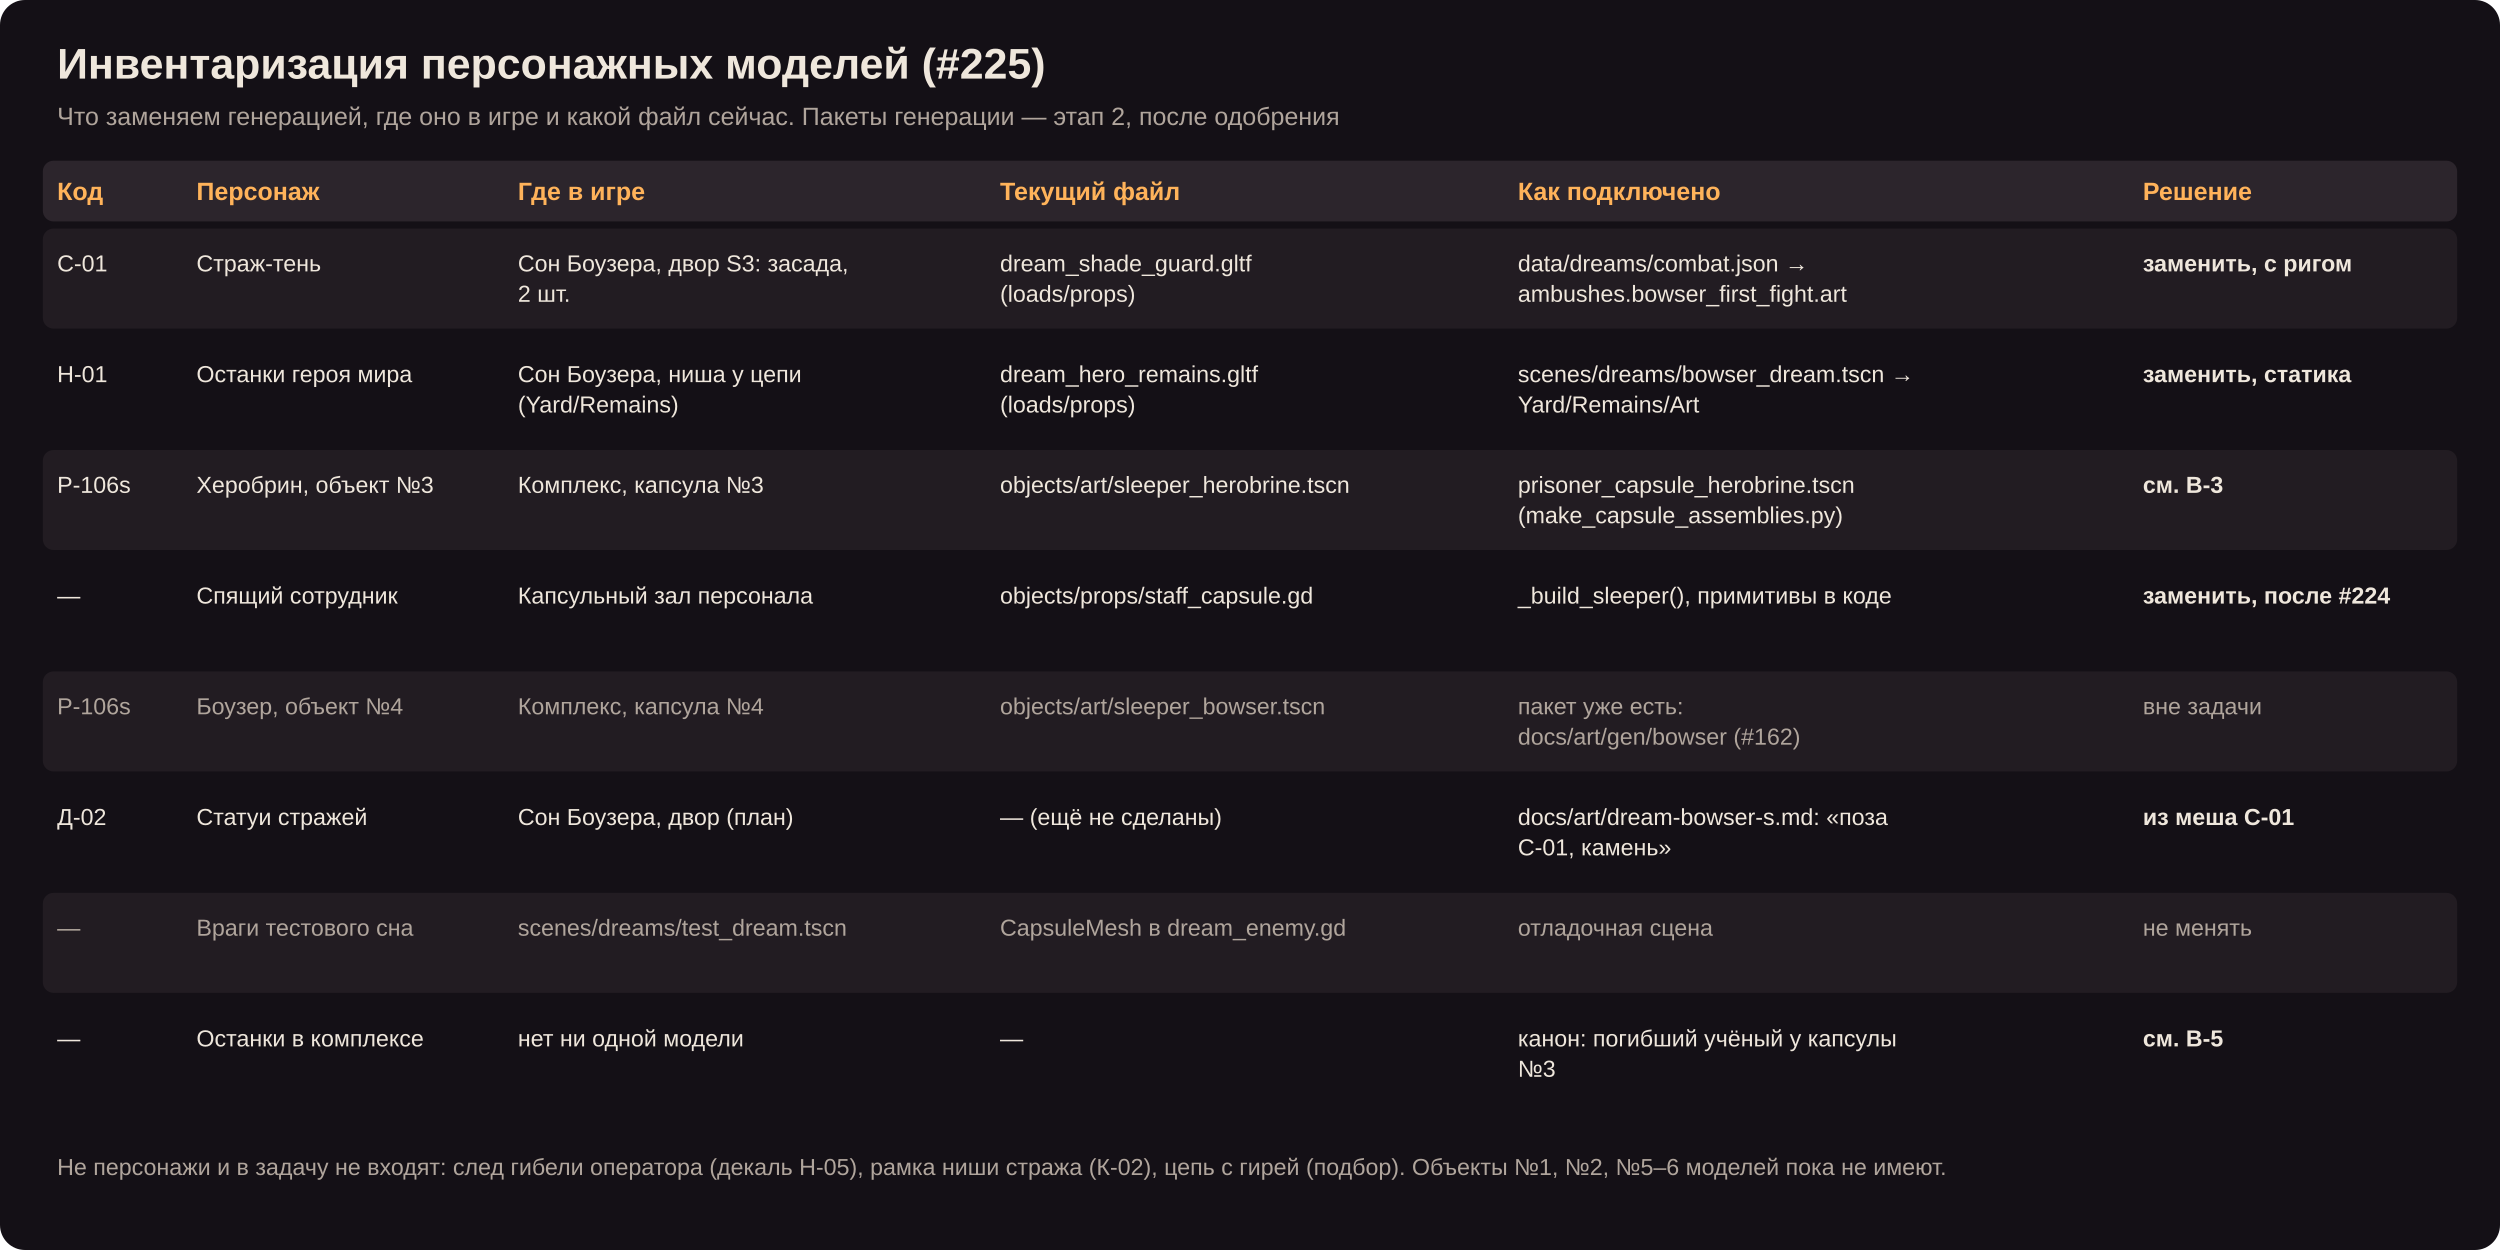
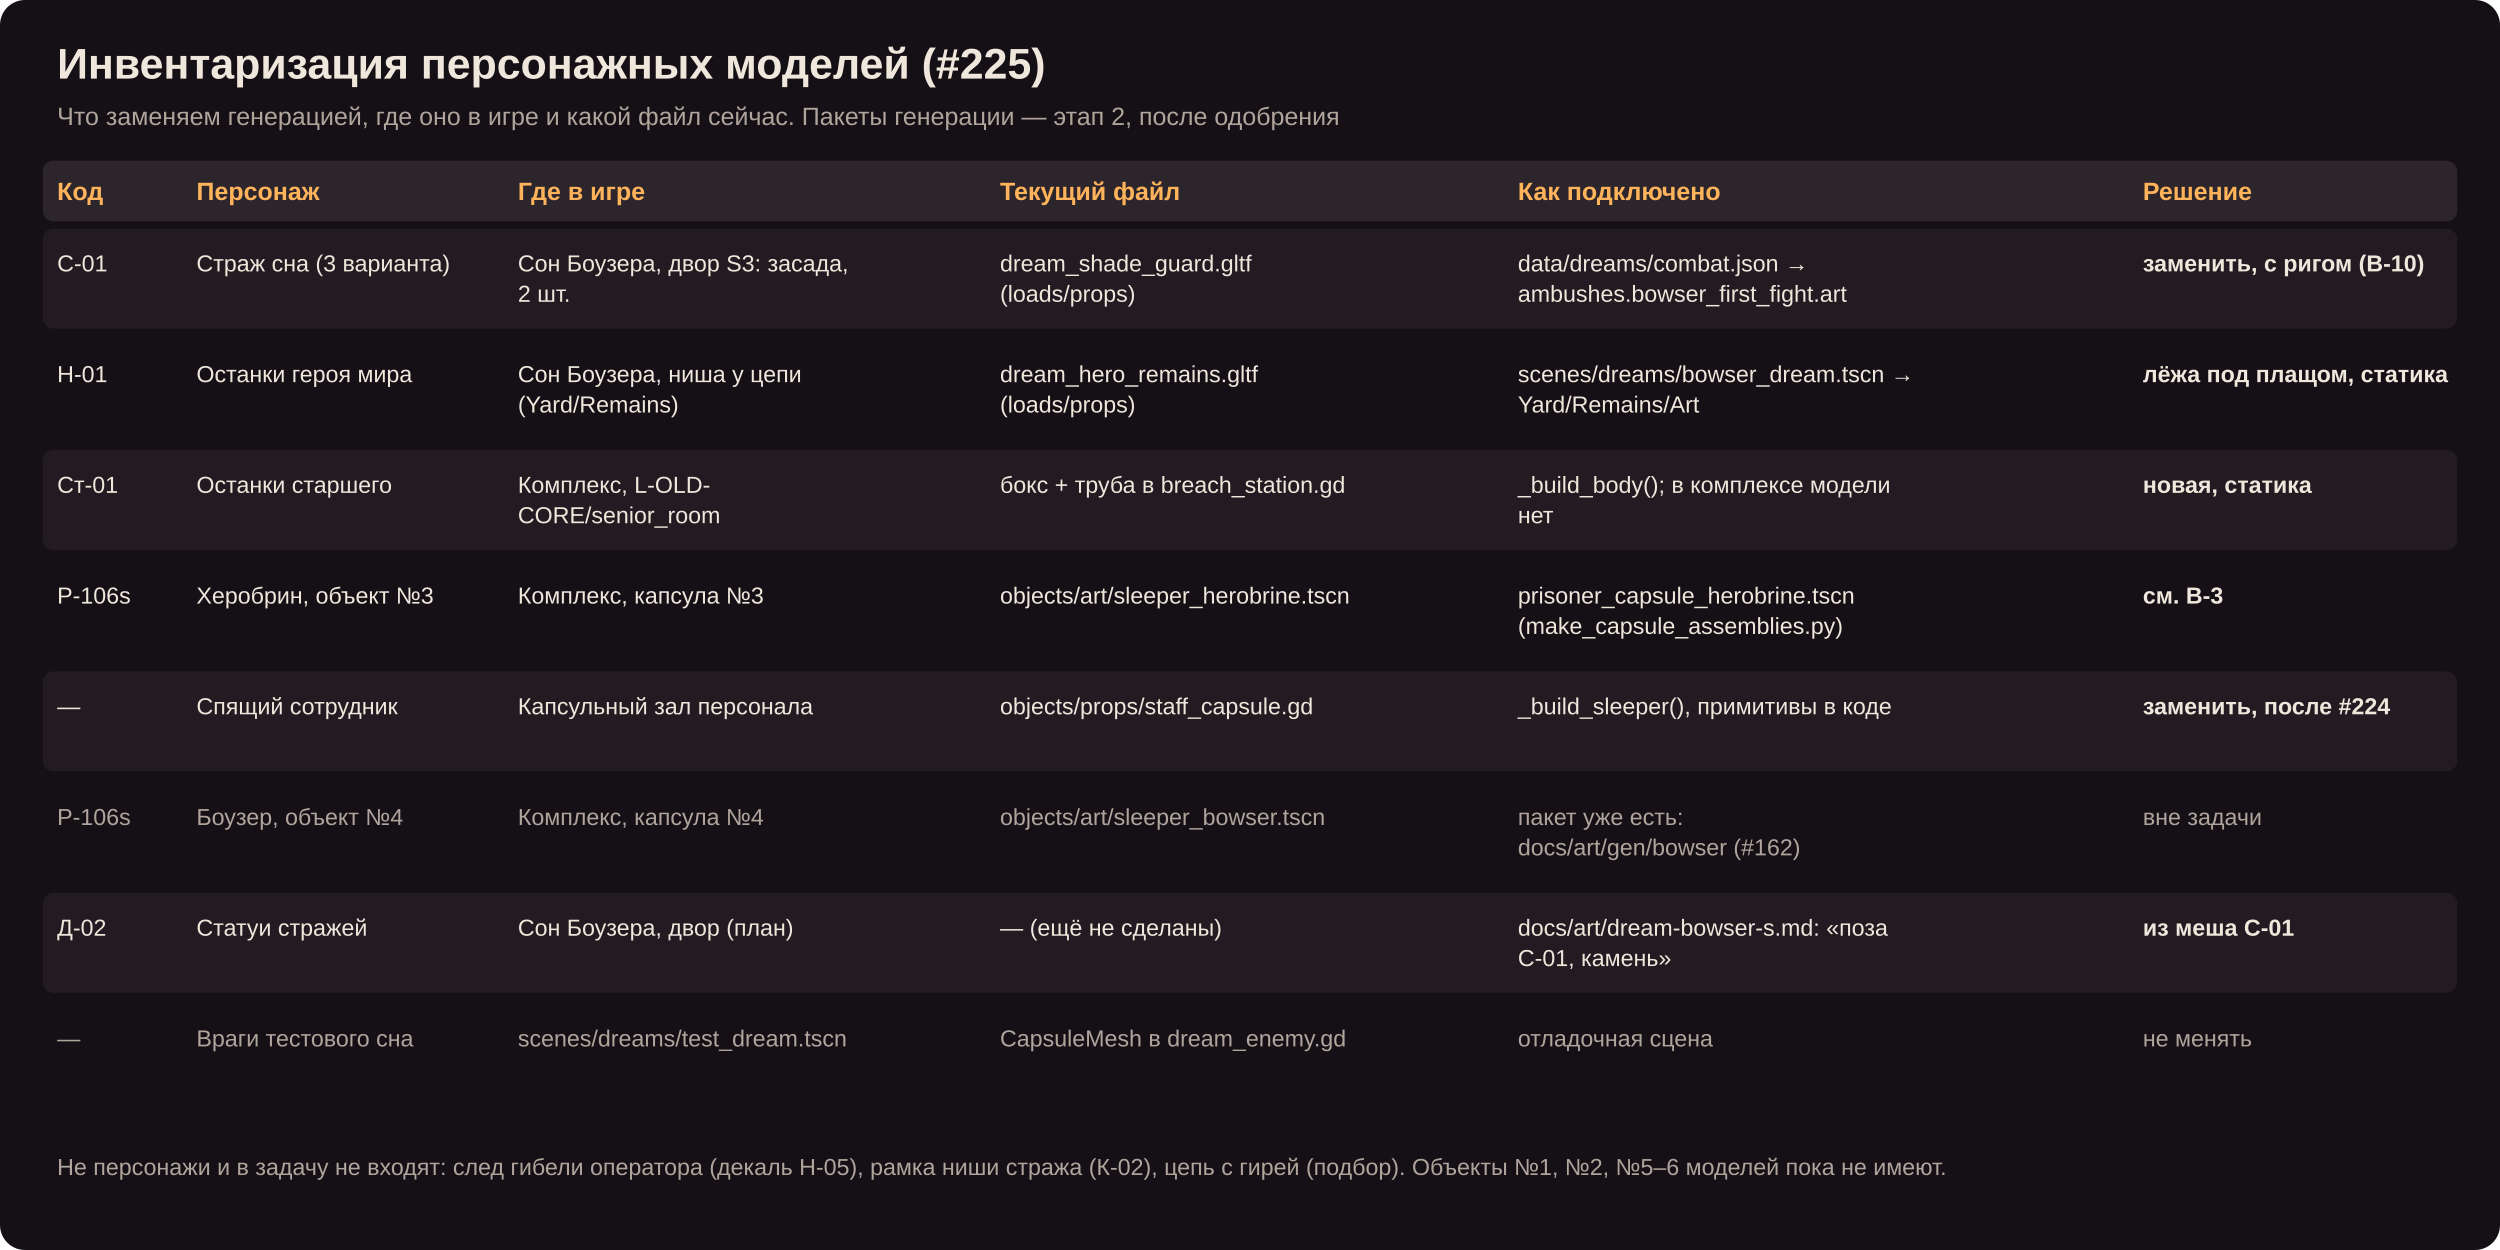
<svg xmlns="http://www.w3.org/2000/svg" viewBox="0 0 1400 700" width="1400" height="700" font-family="'PT Sans', Arial, sans-serif">
  <defs>
    <filter id="glow" x="-80%" y="-80%" width="260%" height="260%">
      <feGaussianBlur stdDeviation="3" result="b" />
      <feMerge>
        <feMergeNode in="b" />
        <feMergeNode in="b" />
        <feMergeNode in="SourceGraphic" />
      </feMerge>
    </filter>
    <filter id="soft" x="-50%" y="-50%" width="200%" height="200%">
      <feGaussianBlur stdDeviation="7" />
    </filter>
    <radialGradient id="eyeg">
      <stop offset="0" stop-color="#ff7a2a" stop-opacity="0.8" />
      <stop offset="1" stop-color="#ff7a2a" stop-opacity="0" />
    </radialGradient>
    <radialGradient id="whiteg">
      <stop offset="0" stop-color="#eef6ff" stop-opacity="0.8" />
      <stop offset="1" stop-color="#eef6ff" stop-opacity="0" />
    </radialGradient>
    <linearGradient id="fluid" x1="0" y1="0" x2="0" y2="1">
      <stop offset="0" stop-color="#24506e" />
      <stop offset="1" stop-color="#173248" />
    </linearGradient>
    <linearGradient id="frost" x1="0" y1="0" x2="0" y2="1">
      <stop offset="0" stop-color="#bcd3df" stop-opacity="0.55" />
      <stop offset="1" stop-color="#bcd3df" stop-opacity="0.25" />
    </linearGradient>
  </defs>
  <rect width="1400" height="700" rx="14" fill="#141016" />
  <text x="32" y="44" font-size="24" font-weight="700" fill="#efe7dc">Инвентаризация персонажных моделей (#225)</text>
  <text x="32" y="70" font-size="14" fill="#b0a59c">Что заменяем генерацией, где оно в игре и какой файл сейчас. Пакеты генерации — этап 2, после одобрения</text>
  <rect x="24" y="90" width="1352" height="34" rx="6" fill="#2c252c" />
  <text x="32.0" y="112.0" font-size="14" fill="#ffb35a" text-anchor="start" font-weight="700">Код</text>
  <text x="110.0" y="112.0" font-size="14" fill="#ffb35a" text-anchor="start" font-weight="700">Персонаж</text>
  <text x="290.0" y="112.0" font-size="14" fill="#ffb35a" text-anchor="start" font-weight="700">Где в игре</text>
  <text x="560.0" y="112.0" font-size="14" fill="#ffb35a" text-anchor="start" font-weight="700">Текущий файл</text>
  <text x="850.0" y="112.0" font-size="14" fill="#ffb35a" text-anchor="start" font-weight="700">Как подключено</text>
  <text x="1200.0" y="112.0" font-size="14" fill="#ffb35a" text-anchor="start" font-weight="700">Решение</text>
  <rect x="24" y="128" width="1352" height="56" rx="6" fill="#221c22" />
  <text x="32.0" y="152.0" font-size="13" fill="#efe7dc" text-anchor="start" font-weight="400">С-01</text>
-   <text x="110.0" y="152.0" font-size="13" fill="#efe7dc" text-anchor="start" font-weight="400">Страж-тень</text>
+   <text x="110.0" y="152.0" font-size="13" fill="#efe7dc" text-anchor="start" font-weight="400">Страж сна (3 варианта)</text>
  <text x="290.0" y="152.0" font-size="13" fill="#efe7dc" text-anchor="start" font-weight="400">Сон Боузера, двор S3: засада,</text>
  <text x="290.0" y="169.0" font-size="13" fill="#efe7dc" text-anchor="start" font-weight="400">2 шт.</text>
  <text x="560.0" y="152.0" font-size="13" fill="#efe7dc" text-anchor="start" font-weight="400">dream_shade_guard.gltf</text>
  <text x="560.0" y="169.0" font-size="13" fill="#efe7dc" text-anchor="start" font-weight="400">(loads/props)</text>
  <text x="850.0" y="152.0" font-size="13" fill="#efe7dc" text-anchor="start" font-weight="400">data/dreams/combat.json →</text>
  <text x="850.0" y="169.0" font-size="13" fill="#efe7dc" text-anchor="start" font-weight="400">ambushes.bowser_first_fight.art</text>
-   <text x="1200.0" y="152.0" font-size="13" fill="#efe7dc" text-anchor="start" font-weight="700">заменить, с ригом</text>
+   <text x="1200.0" y="152.0" font-size="13" fill="#efe7dc" text-anchor="start" font-weight="700">заменить, с ригом (В-10)</text>
  <text x="32.0" y="214.0" font-size="13" fill="#efe7dc" text-anchor="start" font-weight="400">Н-01</text>
  <text x="110.0" y="214.0" font-size="13" fill="#efe7dc" text-anchor="start" font-weight="400">Останки героя мира</text>
  <text x="290.0" y="214.0" font-size="13" fill="#efe7dc" text-anchor="start" font-weight="400">Сон Боузера, ниша у цепи</text>
  <text x="290.0" y="231.0" font-size="13" fill="#efe7dc" text-anchor="start" font-weight="400">(Yard/Remains)</text>
  <text x="560.0" y="214.0" font-size="13" fill="#efe7dc" text-anchor="start" font-weight="400">dream_hero_remains.gltf</text>
  <text x="560.0" y="231.0" font-size="13" fill="#efe7dc" text-anchor="start" font-weight="400">(loads/props)</text>
  <text x="850.0" y="214.0" font-size="13" fill="#efe7dc" text-anchor="start" font-weight="400">scenes/dreams/bowser_dream.tscn →</text>
  <text x="850.0" y="231.0" font-size="13" fill="#efe7dc" text-anchor="start" font-weight="400">Yard/Remains/Art</text>
-   <text x="1200.0" y="214.0" font-size="13" fill="#efe7dc" text-anchor="start" font-weight="700">заменить, статика</text>
+   <text x="1200.0" y="214.0" font-size="13" fill="#efe7dc" text-anchor="start" font-weight="700">лёжа под плащом, статика</text>
  <rect x="24" y="252" width="1352" height="56" rx="6" fill="#221c22" />
-   <text x="32.0" y="276.0" font-size="13" fill="#efe7dc" text-anchor="start" font-weight="400">P-106s</text>
-   <text x="110.0" y="276.0" font-size="13" fill="#efe7dc" text-anchor="start" font-weight="400">Херобрин, объект №3</text>
-   <text x="290.0" y="276.0" font-size="13" fill="#efe7dc" text-anchor="start" font-weight="400">Комплекс, капсула №3</text>
-   <text x="560.0" y="276.0" font-size="13" fill="#efe7dc" text-anchor="start" font-weight="400">objects/art/sleeper_herobrine.tscn</text>
-   <text x="850.0" y="276.0" font-size="13" fill="#efe7dc" text-anchor="start" font-weight="400">prisoner_capsule_herobrine.tscn</text>
-   <text x="850.0" y="293.0" font-size="13" fill="#efe7dc" text-anchor="start" font-weight="400">(make_capsule_assemblies.py)</text>
-   <text x="1200.0" y="276.0" font-size="13" fill="#efe7dc" text-anchor="start" font-weight="700">см. В-3</text>
-   <text x="32.0" y="338.0" font-size="13" fill="#efe7dc" text-anchor="start" font-weight="400">—</text>
-   <text x="110.0" y="338.0" font-size="13" fill="#efe7dc" text-anchor="start" font-weight="400">Спящий сотрудник</text>
-   <text x="290.0" y="338.0" font-size="13" fill="#efe7dc" text-anchor="start" font-weight="400">Капсульный зал персонала</text>
-   <text x="560.0" y="338.0" font-size="13" fill="#efe7dc" text-anchor="start" font-weight="400">objects/props/staff_capsule.gd</text>
-   <text x="850.0" y="338.0" font-size="13" fill="#efe7dc" text-anchor="start" font-weight="400">_build_sleeper(), примитивы в коде</text>
-   <text x="1200.0" y="338.0" font-size="13" fill="#efe7dc" text-anchor="start" font-weight="700">заменить, после #224</text>
+   <text x="32.0" y="276.0" font-size="13" fill="#efe7dc" text-anchor="start" font-weight="400">Ст-01</text>
+   <text x="110.0" y="276.0" font-size="13" fill="#efe7dc" text-anchor="start" font-weight="400">Останки старшего</text>
+   <text x="290.0" y="276.0" font-size="13" fill="#efe7dc" text-anchor="start" font-weight="400">Комплекс, L-OLD-</text>
+   <text x="290.0" y="293.0" font-size="13" fill="#efe7dc" text-anchor="start" font-weight="400">CORE/senior_room</text>
+   <text x="560.0" y="276.0" font-size="13" fill="#efe7dc" text-anchor="start" font-weight="400">бокс + труба в breach_station.gd</text>
+   <text x="850.0" y="276.0" font-size="13" fill="#efe7dc" text-anchor="start" font-weight="400">_build_body(); в комплексе модели</text>
+   <text x="850.0" y="293.0" font-size="13" fill="#efe7dc" text-anchor="start" font-weight="400">нет</text>
+   <text x="1200.0" y="276.0" font-size="13" fill="#efe7dc" text-anchor="start" font-weight="700">новая, статика</text>
+   <text x="32.0" y="338.0" font-size="13" fill="#efe7dc" text-anchor="start" font-weight="400">P-106s</text>
+   <text x="110.0" y="338.0" font-size="13" fill="#efe7dc" text-anchor="start" font-weight="400">Херобрин, объект №3</text>
+   <text x="290.0" y="338.0" font-size="13" fill="#efe7dc" text-anchor="start" font-weight="400">Комплекс, капсула №3</text>
+   <text x="560.0" y="338.0" font-size="13" fill="#efe7dc" text-anchor="start" font-weight="400">objects/art/sleeper_herobrine.tscn</text>
+   <text x="850.0" y="338.0" font-size="13" fill="#efe7dc" text-anchor="start" font-weight="400">prisoner_capsule_herobrine.tscn</text>
+   <text x="850.0" y="355.0" font-size="13" fill="#efe7dc" text-anchor="start" font-weight="400">(make_capsule_assemblies.py)</text>
+   <text x="1200.0" y="338.0" font-size="13" fill="#efe7dc" text-anchor="start" font-weight="700">см. В-3</text>
  <rect x="24" y="376" width="1352" height="56" rx="6" fill="#221c22" />
-   <text x="32.0" y="400.0" font-size="13" fill="#b0a59c" text-anchor="start" font-weight="400">P-106s</text>
-   <text x="110.0" y="400.0" font-size="13" fill="#b0a59c" text-anchor="start" font-weight="400">Боузер, объект №4</text>
-   <text x="290.0" y="400.0" font-size="13" fill="#b0a59c" text-anchor="start" font-weight="400">Комплекс, капсула №4</text>
-   <text x="560.0" y="400.0" font-size="13" fill="#b0a59c" text-anchor="start" font-weight="400">objects/art/sleeper_bowser.tscn</text>
-   <text x="850.0" y="400.0" font-size="13" fill="#b0a59c" text-anchor="start" font-weight="400">пакет уже есть:</text>
-   <text x="850.0" y="417.0" font-size="13" fill="#b0a59c" text-anchor="start" font-weight="400">docs/art/gen/bowser (#162)</text>
-   <text x="1200.0" y="400.0" font-size="13" fill="#b0a59c" text-anchor="start" font-weight="400">вне задачи</text>
-   <text x="32.0" y="462.0" font-size="13" fill="#efe7dc" text-anchor="start" font-weight="400">Д-02</text>
-   <text x="110.0" y="462.0" font-size="13" fill="#efe7dc" text-anchor="start" font-weight="400">Статуи стражей</text>
-   <text x="290.0" y="462.0" font-size="13" fill="#efe7dc" text-anchor="start" font-weight="400">Сон Боузера, двор (план)</text>
-   <text x="560.0" y="462.0" font-size="13" fill="#efe7dc" text-anchor="start" font-weight="400">— (ещё не сделаны)</text>
-   <text x="850.0" y="462.0" font-size="13" fill="#efe7dc" text-anchor="start" font-weight="400">docs/art/dream-bowser-s.md: «поза</text>
-   <text x="850.0" y="479.0" font-size="13" fill="#efe7dc" text-anchor="start" font-weight="400">С-01, камень»</text>
-   <text x="1200.0" y="462.0" font-size="13" fill="#efe7dc" text-anchor="start" font-weight="700">из меша С-01</text>
+   <text x="32.0" y="400.0" font-size="13" fill="#efe7dc" text-anchor="start" font-weight="400">—</text>
+   <text x="110.0" y="400.0" font-size="13" fill="#efe7dc" text-anchor="start" font-weight="400">Спящий сотрудник</text>
+   <text x="290.0" y="400.0" font-size="13" fill="#efe7dc" text-anchor="start" font-weight="400">Капсульный зал персонала</text>
+   <text x="560.0" y="400.0" font-size="13" fill="#efe7dc" text-anchor="start" font-weight="400">objects/props/staff_capsule.gd</text>
+   <text x="850.0" y="400.0" font-size="13" fill="#efe7dc" text-anchor="start" font-weight="400">_build_sleeper(), примитивы в коде</text>
+   <text x="1200.0" y="400.0" font-size="13" fill="#efe7dc" text-anchor="start" font-weight="700">заменить, после #224</text>
+   <text x="32.0" y="462.0" font-size="13" fill="#b0a59c" text-anchor="start" font-weight="400">P-106s</text>
+   <text x="110.0" y="462.0" font-size="13" fill="#b0a59c" text-anchor="start" font-weight="400">Боузер, объект №4</text>
+   <text x="290.0" y="462.0" font-size="13" fill="#b0a59c" text-anchor="start" font-weight="400">Комплекс, капсула №4</text>
+   <text x="560.0" y="462.0" font-size="13" fill="#b0a59c" text-anchor="start" font-weight="400">objects/art/sleeper_bowser.tscn</text>
+   <text x="850.0" y="462.0" font-size="13" fill="#b0a59c" text-anchor="start" font-weight="400">пакет уже есть:</text>
+   <text x="850.0" y="479.0" font-size="13" fill="#b0a59c" text-anchor="start" font-weight="400">docs/art/gen/bowser (#162)</text>
+   <text x="1200.0" y="462.0" font-size="13" fill="#b0a59c" text-anchor="start" font-weight="400">вне задачи</text>
  <rect x="24" y="500" width="1352" height="56" rx="6" fill="#221c22" />
-   <text x="32.0" y="524.0" font-size="13" fill="#b0a59c" text-anchor="start" font-weight="400">—</text>
-   <text x="110.0" y="524.0" font-size="13" fill="#b0a59c" text-anchor="start" font-weight="400">Враги тестового сна</text>
-   <text x="290.0" y="524.0" font-size="13" fill="#b0a59c" text-anchor="start" font-weight="400">scenes/dreams/test_dream.tscn</text>
-   <text x="560.0" y="524.0" font-size="13" fill="#b0a59c" text-anchor="start" font-weight="400">CapsuleMesh в dream_enemy.gd</text>
-   <text x="850.0" y="524.0" font-size="13" fill="#b0a59c" text-anchor="start" font-weight="400">отладочная сцена</text>
-   <text x="1200.0" y="524.0" font-size="13" fill="#b0a59c" text-anchor="start" font-weight="400">не менять</text>
-   <text x="32.0" y="586.0" font-size="13" fill="#efe7dc" text-anchor="start" font-weight="400">—</text>
-   <text x="110.0" y="586.0" font-size="13" fill="#efe7dc" text-anchor="start" font-weight="400">Останки в комплексе</text>
-   <text x="290.0" y="586.0" font-size="13" fill="#efe7dc" text-anchor="start" font-weight="400">нет ни одной модели</text>
-   <text x="560.0" y="586.0" font-size="13" fill="#efe7dc" text-anchor="start" font-weight="400">—</text>
-   <text x="850.0" y="586.0" font-size="13" fill="#efe7dc" text-anchor="start" font-weight="400">канон: погибший учёный у капсулы</text>
-   <text x="850.0" y="603.0" font-size="13" fill="#efe7dc" text-anchor="start" font-weight="400">№3</text>
-   <text x="1200.0" y="586.0" font-size="13" fill="#efe7dc" text-anchor="start" font-weight="700">см. В-5</text>
+   <text x="32.0" y="524.0" font-size="13" fill="#efe7dc" text-anchor="start" font-weight="400">Д-02</text>
+   <text x="110.0" y="524.0" font-size="13" fill="#efe7dc" text-anchor="start" font-weight="400">Статуи стражей</text>
+   <text x="290.0" y="524.0" font-size="13" fill="#efe7dc" text-anchor="start" font-weight="400">Сон Боузера, двор (план)</text>
+   <text x="560.0" y="524.0" font-size="13" fill="#efe7dc" text-anchor="start" font-weight="400">— (ещё не сделаны)</text>
+   <text x="850.0" y="524.0" font-size="13" fill="#efe7dc" text-anchor="start" font-weight="400">docs/art/dream-bowser-s.md: «поза</text>
+   <text x="850.0" y="541.0" font-size="13" fill="#efe7dc" text-anchor="start" font-weight="400">С-01, камень»</text>
+   <text x="1200.0" y="524.0" font-size="13" fill="#efe7dc" text-anchor="start" font-weight="700">из меша С-01</text>
+   <text x="32.0" y="586.0" font-size="13" fill="#b0a59c" text-anchor="start" font-weight="400">—</text>
+   <text x="110.0" y="586.0" font-size="13" fill="#b0a59c" text-anchor="start" font-weight="400">Враги тестового сна</text>
+   <text x="290.0" y="586.0" font-size="13" fill="#b0a59c" text-anchor="start" font-weight="400">scenes/dreams/test_dream.tscn</text>
+   <text x="560.0" y="586.0" font-size="13" fill="#b0a59c" text-anchor="start" font-weight="400">CapsuleMesh в dream_enemy.gd</text>
+   <text x="850.0" y="586.0" font-size="13" fill="#b0a59c" text-anchor="start" font-weight="400">отладочная сцена</text>
+   <text x="1200.0" y="586.0" font-size="13" fill="#b0a59c" text-anchor="start" font-weight="400">не менять</text>
  <text x="32.0" y="658.0" font-size="13" fill="#b0a59c" text-anchor="start" font-weight="400">Не персонажи и в задачу не входят: след гибели оператора (декаль Н-05), рамка ниши стража (К-02), цепь с гирей (подбор). Объекты №1, №2, №5–6 моделей пока не имеют.</text>
</svg>
